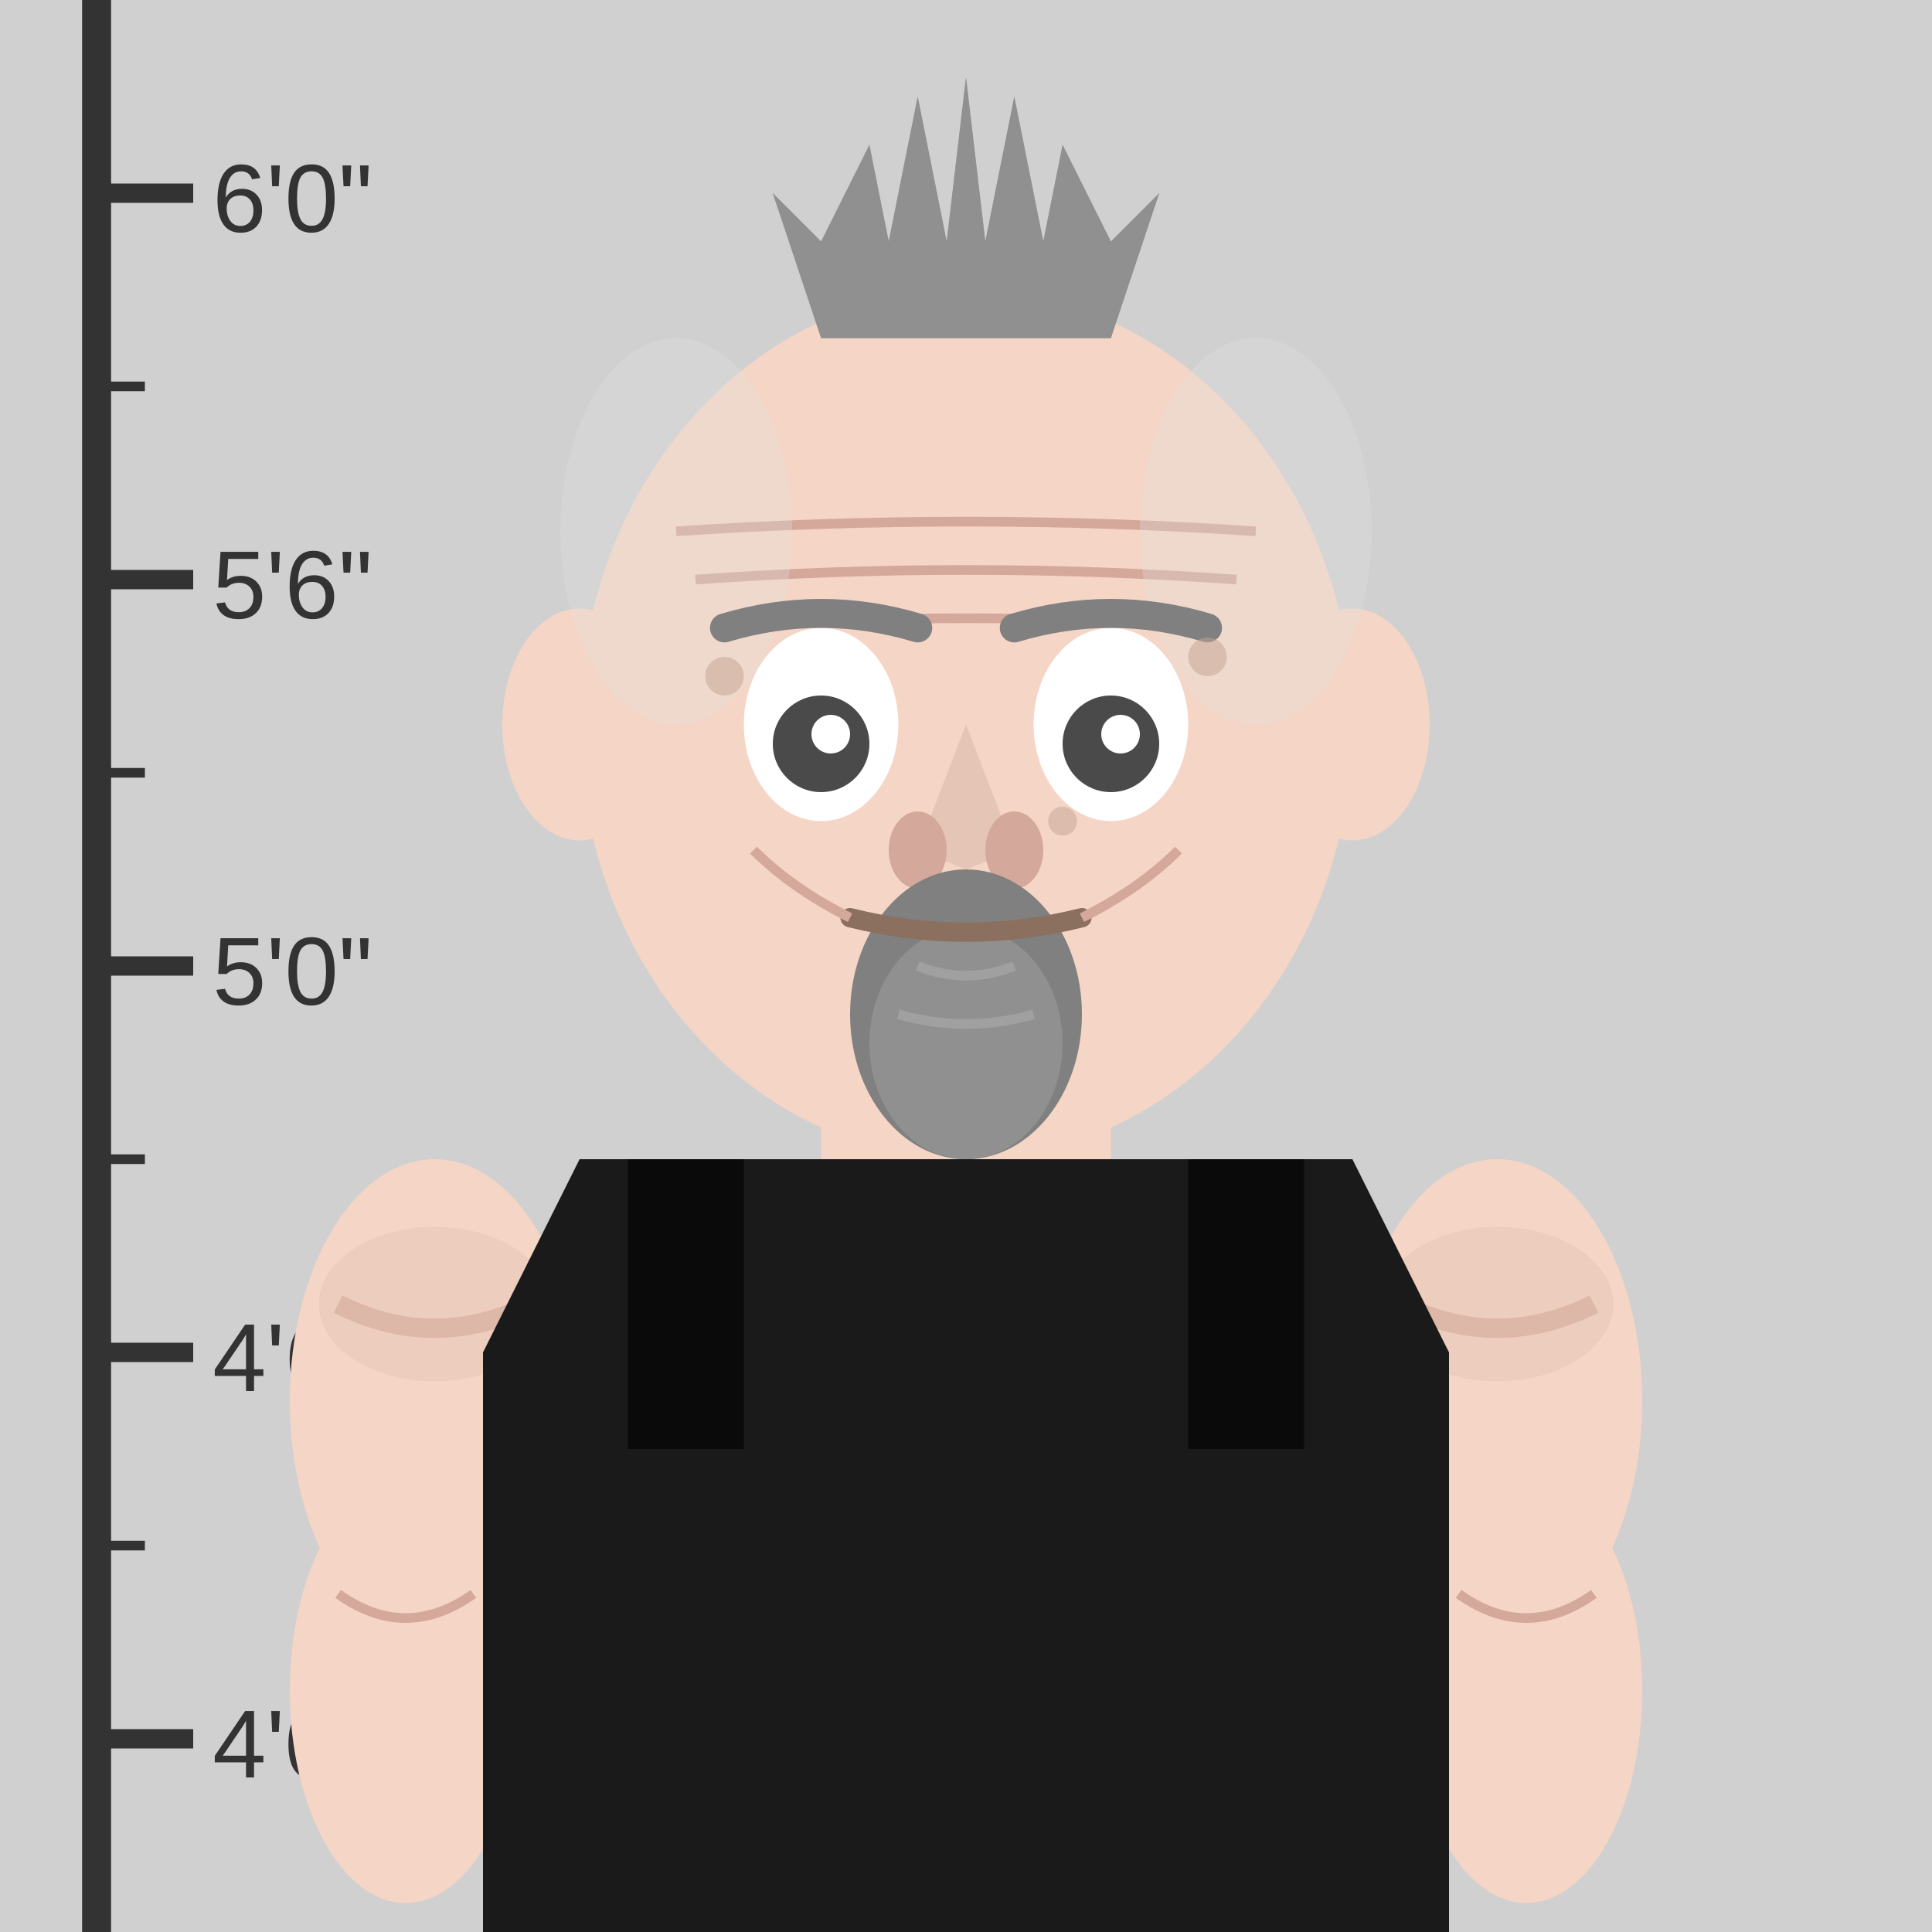
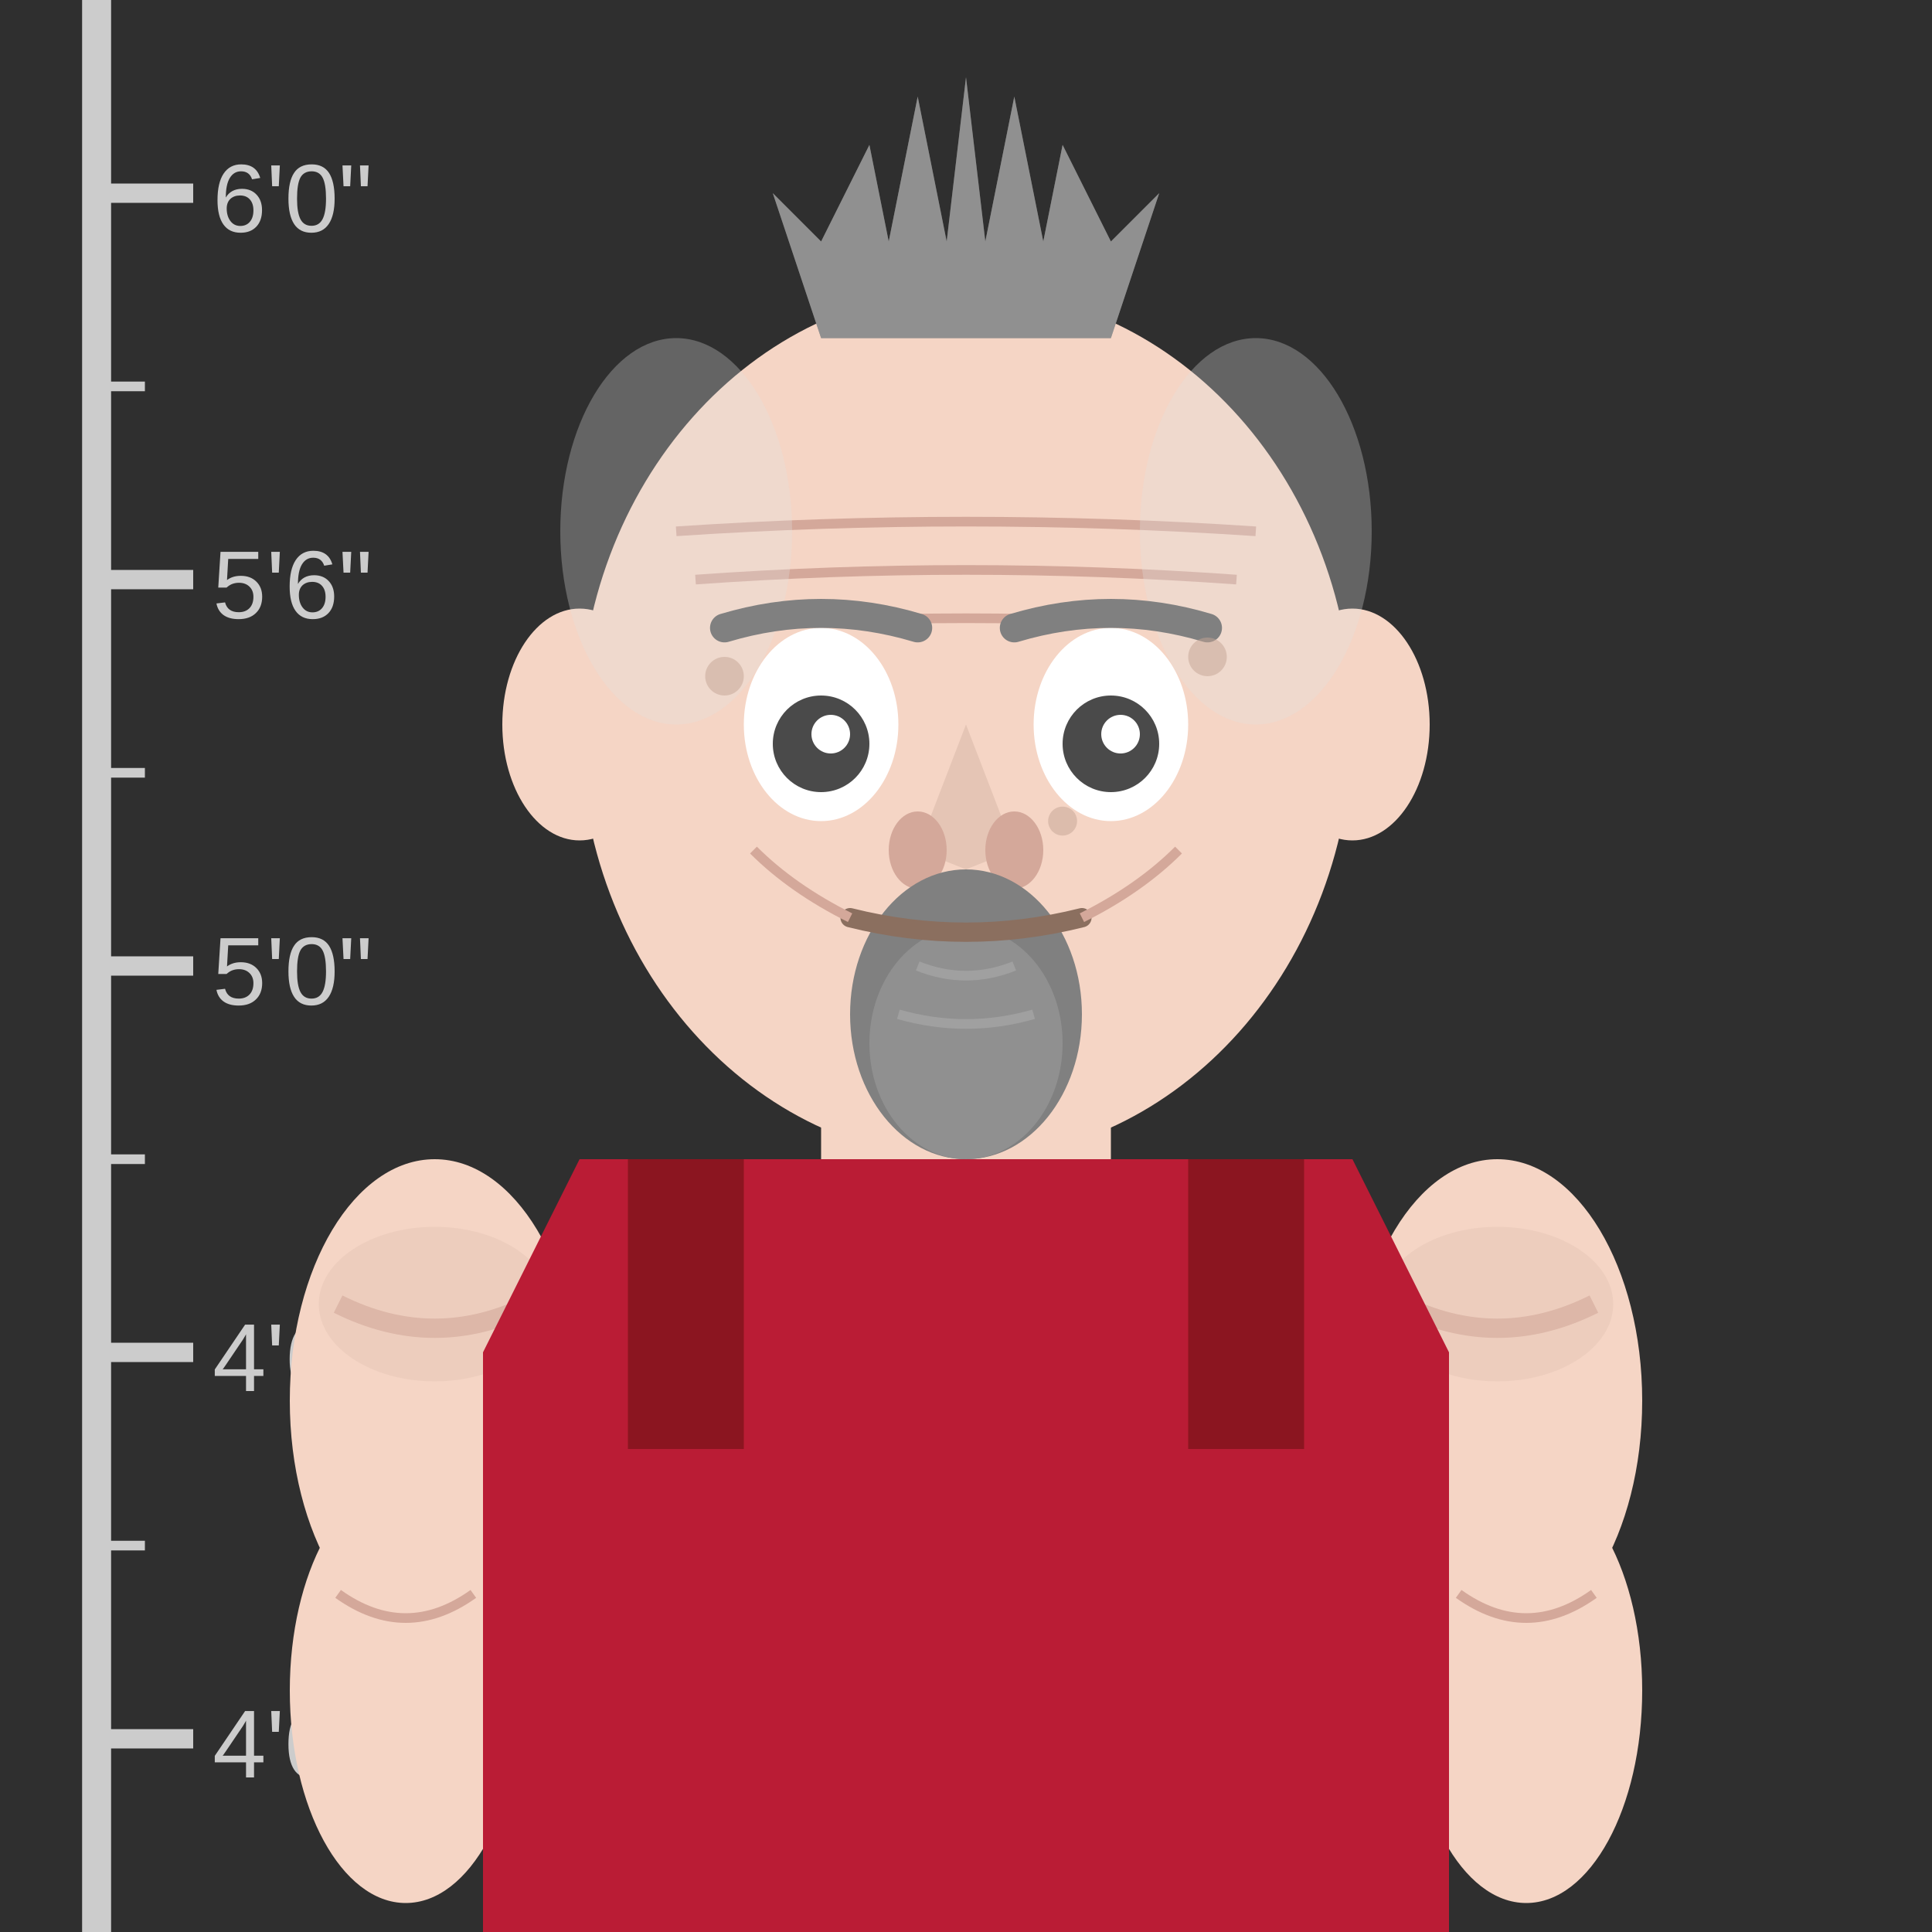
<svg xmlns="http://www.w3.org/2000/svg" viewBox="0 0 200 200" width="200" height="200">
-   <rect width="200" height="200" fill="#d0d0d0" />
-   <line x1="10" y1="0" x2="10" y2="200" stroke="#333" stroke-width="3" />
-   <line x1="10" y1="20" x2="20" y2="20" stroke="#333" stroke-width="2" />
-   <text x="22" y="24" font-family="Arial" font-size="10" fill="#333">6'0"</text>
-   <line x1="10" y1="40" x2="15" y2="40" stroke="#333" stroke-width="1" />
-   <line x1="10" y1="60" x2="20" y2="60" stroke="#333" stroke-width="2" />
-   <text x="22" y="64" font-family="Arial" font-size="10" fill="#333">5'6"</text>
-   <line x1="10" y1="80" x2="15" y2="80" stroke="#333" stroke-width="1" />
-   <line x1="10" y1="100" x2="20" y2="100" stroke="#333" stroke-width="2" />
-   <text x="22" y="104" font-family="Arial" font-size="10" fill="#333">5'0"</text>
-   <line x1="10" y1="120" x2="15" y2="120" stroke="#333" stroke-width="1" />
-   <line x1="10" y1="140" x2="20" y2="140" stroke="#333" stroke-width="2" />
-   <text x="22" y="144" font-family="Arial" font-size="10" fill="#333">4'6"</text>
-   <line x1="10" y1="160" x2="15" y2="160" stroke="#333" stroke-width="1" />
-   <line x1="10" y1="180" x2="20" y2="180" stroke="#333" stroke-width="2" />
-   <text x="22" y="184" font-family="Arial" font-size="10" fill="#333">4'0"</text>
-   <rect x="50" y="185" width="100" height="12" fill="#1a1a1a" />
-   <text x="100" y="194" font-family="monospace" font-size="10" fill="#fff" text-anchor="middle">ID: 80-TANK-2024</text>
+   <rect width="200" height="200" fill="#2f2f2f" />
+   <line x1="10" y1="0" x2="10" y2="200" stroke="#ccc" stroke-width="3" />
+   <line x1="10" y1="20" x2="20" y2="20" stroke="#ccc" stroke-width="2" />
+   <text x="22" y="24" font-family="Arial" font-size="10" fill="#ccc">6'0"</text>
+   <line x1="10" y1="40" x2="15" y2="40" stroke="#ccc" stroke-width="1" />
+   <line x1="10" y1="60" x2="20" y2="60" stroke="#ccc" stroke-width="2" />
+   <text x="22" y="64" font-family="Arial" font-size="10" fill="#ccc">5'6"</text>
+   <line x1="10" y1="80" x2="15" y2="80" stroke="#ccc" stroke-width="1" />
+   <line x1="10" y1="100" x2="20" y2="100" stroke="#ccc" stroke-width="2" />
+   <text x="22" y="104" font-family="Arial" font-size="10" fill="#ccc">5'0"</text>
+   <line x1="10" y1="120" x2="15" y2="120" stroke="#ccc" stroke-width="1" />
+   <line x1="10" y1="140" x2="20" y2="140" stroke="#ccc" stroke-width="2" />
+   <text x="22" y="144" font-family="Arial" font-size="10" fill="#ccc">4'6"</text>
+   <line x1="10" y1="160" x2="15" y2="160" stroke="#ccc" stroke-width="1" />
+   <line x1="10" y1="180" x2="20" y2="180" stroke="#ccc" stroke-width="2" />
+   <text x="22" y="184" font-family="Arial" font-size="10" fill="#ccc">4'0"</text>
+   <rect x="50" y="185" width="100" height="12" fill="#e5e5e5" />
+   <text x="100" y="194" font-family="monospace" font-size="10" fill="#000" text-anchor="middle">ID: 80-TANK-2024</text>
  <ellipse cx="45" cy="145" rx="15" ry="25" fill="#f5d5c5" />
  <path d="M 35 135 Q 45 140 55 135" stroke="#d4a89a" stroke-width="2" fill="none" />
  <ellipse cx="45" cy="135" rx="12" ry="8" fill="#e5c5b5" opacity="0.5" />
  <ellipse cx="42" cy="175" rx="12" ry="22" fill="#f5d5c5" />
  <path d="M 35 165 Q 42 170 49 165" stroke="#d4a89a" stroke-width="1" fill="none" />
  <ellipse cx="155" cy="145" rx="15" ry="25" fill="#f5d5c5" />
  <path d="M 145 135 Q 155 140 165 135" stroke="#d4a89a" stroke-width="2" fill="none" />
  <ellipse cx="155" cy="135" rx="12" ry="8" fill="#e5c5b5" opacity="0.5" />
  <ellipse cx="158" cy="175" rx="12" ry="22" fill="#f5d5c5" />
  <path d="M 151 165 Q 158 170 165 165" stroke="#d4a89a" stroke-width="1" fill="none" />
-   <path d="M 60 120 L 50 140 L 50 200 L 150 200 L 150 140 L 140 120 Z" fill="#1a1a1a" />
-   <rect x="60" y="120" width="80" height="30" fill="#1a1a1a" />
+   <path d="M 60 120 L 50 140 L 50 200 L 150 200 L 150 140 L 140 120 Z" fill="#c41e3a" />
+   <rect x="60" y="120" width="80" height="30" fill="#c41e3a" />
+   <path d="M 60 120 L 50 140 L 50 200 L 150 200 L 150 140 L 140 120 Z" fill="#a01828" opacity="0.3" />
  <rect x="85" y="100" width="30" height="20" fill="#f5d5c5" />
  <ellipse cx="100" cy="75" rx="40" ry="45" fill="#f5d5c5" />
  <path d="M 70 55 Q 100 53 130 55" stroke="#d4a89a" stroke-width="1" fill="none" />
  <path d="M 72 60 Q 100 58 128 60" stroke="#d4a89a" stroke-width="1" fill="none" />
  <path d="M 74 65 Q 100 63 126 65" stroke="#d4a89a" stroke-width="1" fill="none" />
  <ellipse cx="60" cy="75" rx="8" ry="12" fill="#f5d5c5" />
  <ellipse cx="140" cy="75" rx="8" ry="12" fill="#f5d5c5" />
  <path d="M 85 35 L 80 20 L 85 25 L 90 15 L 92 25 L 95 10 L 98 25 L 100 8 L 102 25 L 105 10 L 108 25 L 110 15 L 115 25 L 120 20 L 115 35 Z" fill="#808080" />
  <path d="M 85 35 L 80 20 L 85 25 L 90 15 L 92 25 L 95 10 L 98 25 L 100 8 L 102 25 L 105 10 L 108 25 L 110 15 L 115 25 L 120 20 L 115 35 Z" fill="#a0a0a0" opacity="0.5" />
  <ellipse cx="70" cy="55" rx="12" ry="20" fill="#e0e0e0" opacity="0.3" />
  <ellipse cx="130" cy="55" rx="12" ry="20" fill="#e0e0e0" opacity="0.3" />
  <ellipse cx="85" cy="75" rx="8" ry="10" fill="white" />
  <ellipse cx="115" cy="75" rx="8" ry="10" fill="white" />
  <circle cx="85" cy="77" r="5" fill="#4a4a4a" />
  <circle cx="115" cy="77" r="5" fill="#4a4a4a" />
  <circle cx="86" cy="76" r="2" fill="white" />
  <circle cx="116" cy="76" r="2" fill="white" />
  <path d="M 75 65 Q 85 62 95 65" stroke="#808080" stroke-width="3" fill="none" stroke-linecap="round" />
  <path d="M 105 65 Q 115 62 125 65" stroke="#808080" stroke-width="3" fill="none" stroke-linecap="round" />
  <path d="M 100 75 L 95 88 L 100 90 L 105 88 Z" fill="#e5c5b5" />
  <ellipse cx="95" cy="88" rx="3" ry="4" fill="#d4a89a" />
  <ellipse cx="105" cy="88" rx="3" ry="4" fill="#d4a89a" />
  <ellipse cx="100" cy="105" rx="12" ry="15" fill="#808080" />
  <ellipse cx="100" cy="108" rx="10" ry="12" fill="#909090" />
  <path d="M 95 100 Q 100 102 105 100" stroke="#a0a0a0" stroke-width="1" fill="none" />
  <path d="M 93 105 Q 100 107 107 105" stroke="#a0a0a0" stroke-width="1" fill="none" />
  <path d="M 88 95 Q 100 98 112 95" stroke="#8b6f5f" stroke-width="2" fill="none" stroke-linecap="round" />
  <circle cx="75" cy="70" r="2" fill="#c4a494" opacity="0.5" />
  <circle cx="125" cy="68" r="2" fill="#c4a494" opacity="0.5" />
  <circle cx="110" cy="85" r="1.5" fill="#c4a494" opacity="0.5" />
  <path d="M 112 95 Q 118 92 122 88" stroke="#d4a89a" stroke-width="1" fill="none" />
  <path d="M 88 95 Q 82 92 78 88" stroke="#d4a89a" stroke-width="1" fill="none" />
-   <rect x="65" y="120" width="12" height="30" fill="#0a0a0a" />
-   <rect x="123" y="120" width="12" height="30" fill="#0a0a0a" />
+   <rect x="65" y="120" width="12" height="30" fill="#8b1520" />
+   <rect x="123" y="120" width="12" height="30" fill="#8b1520" />
</svg>
